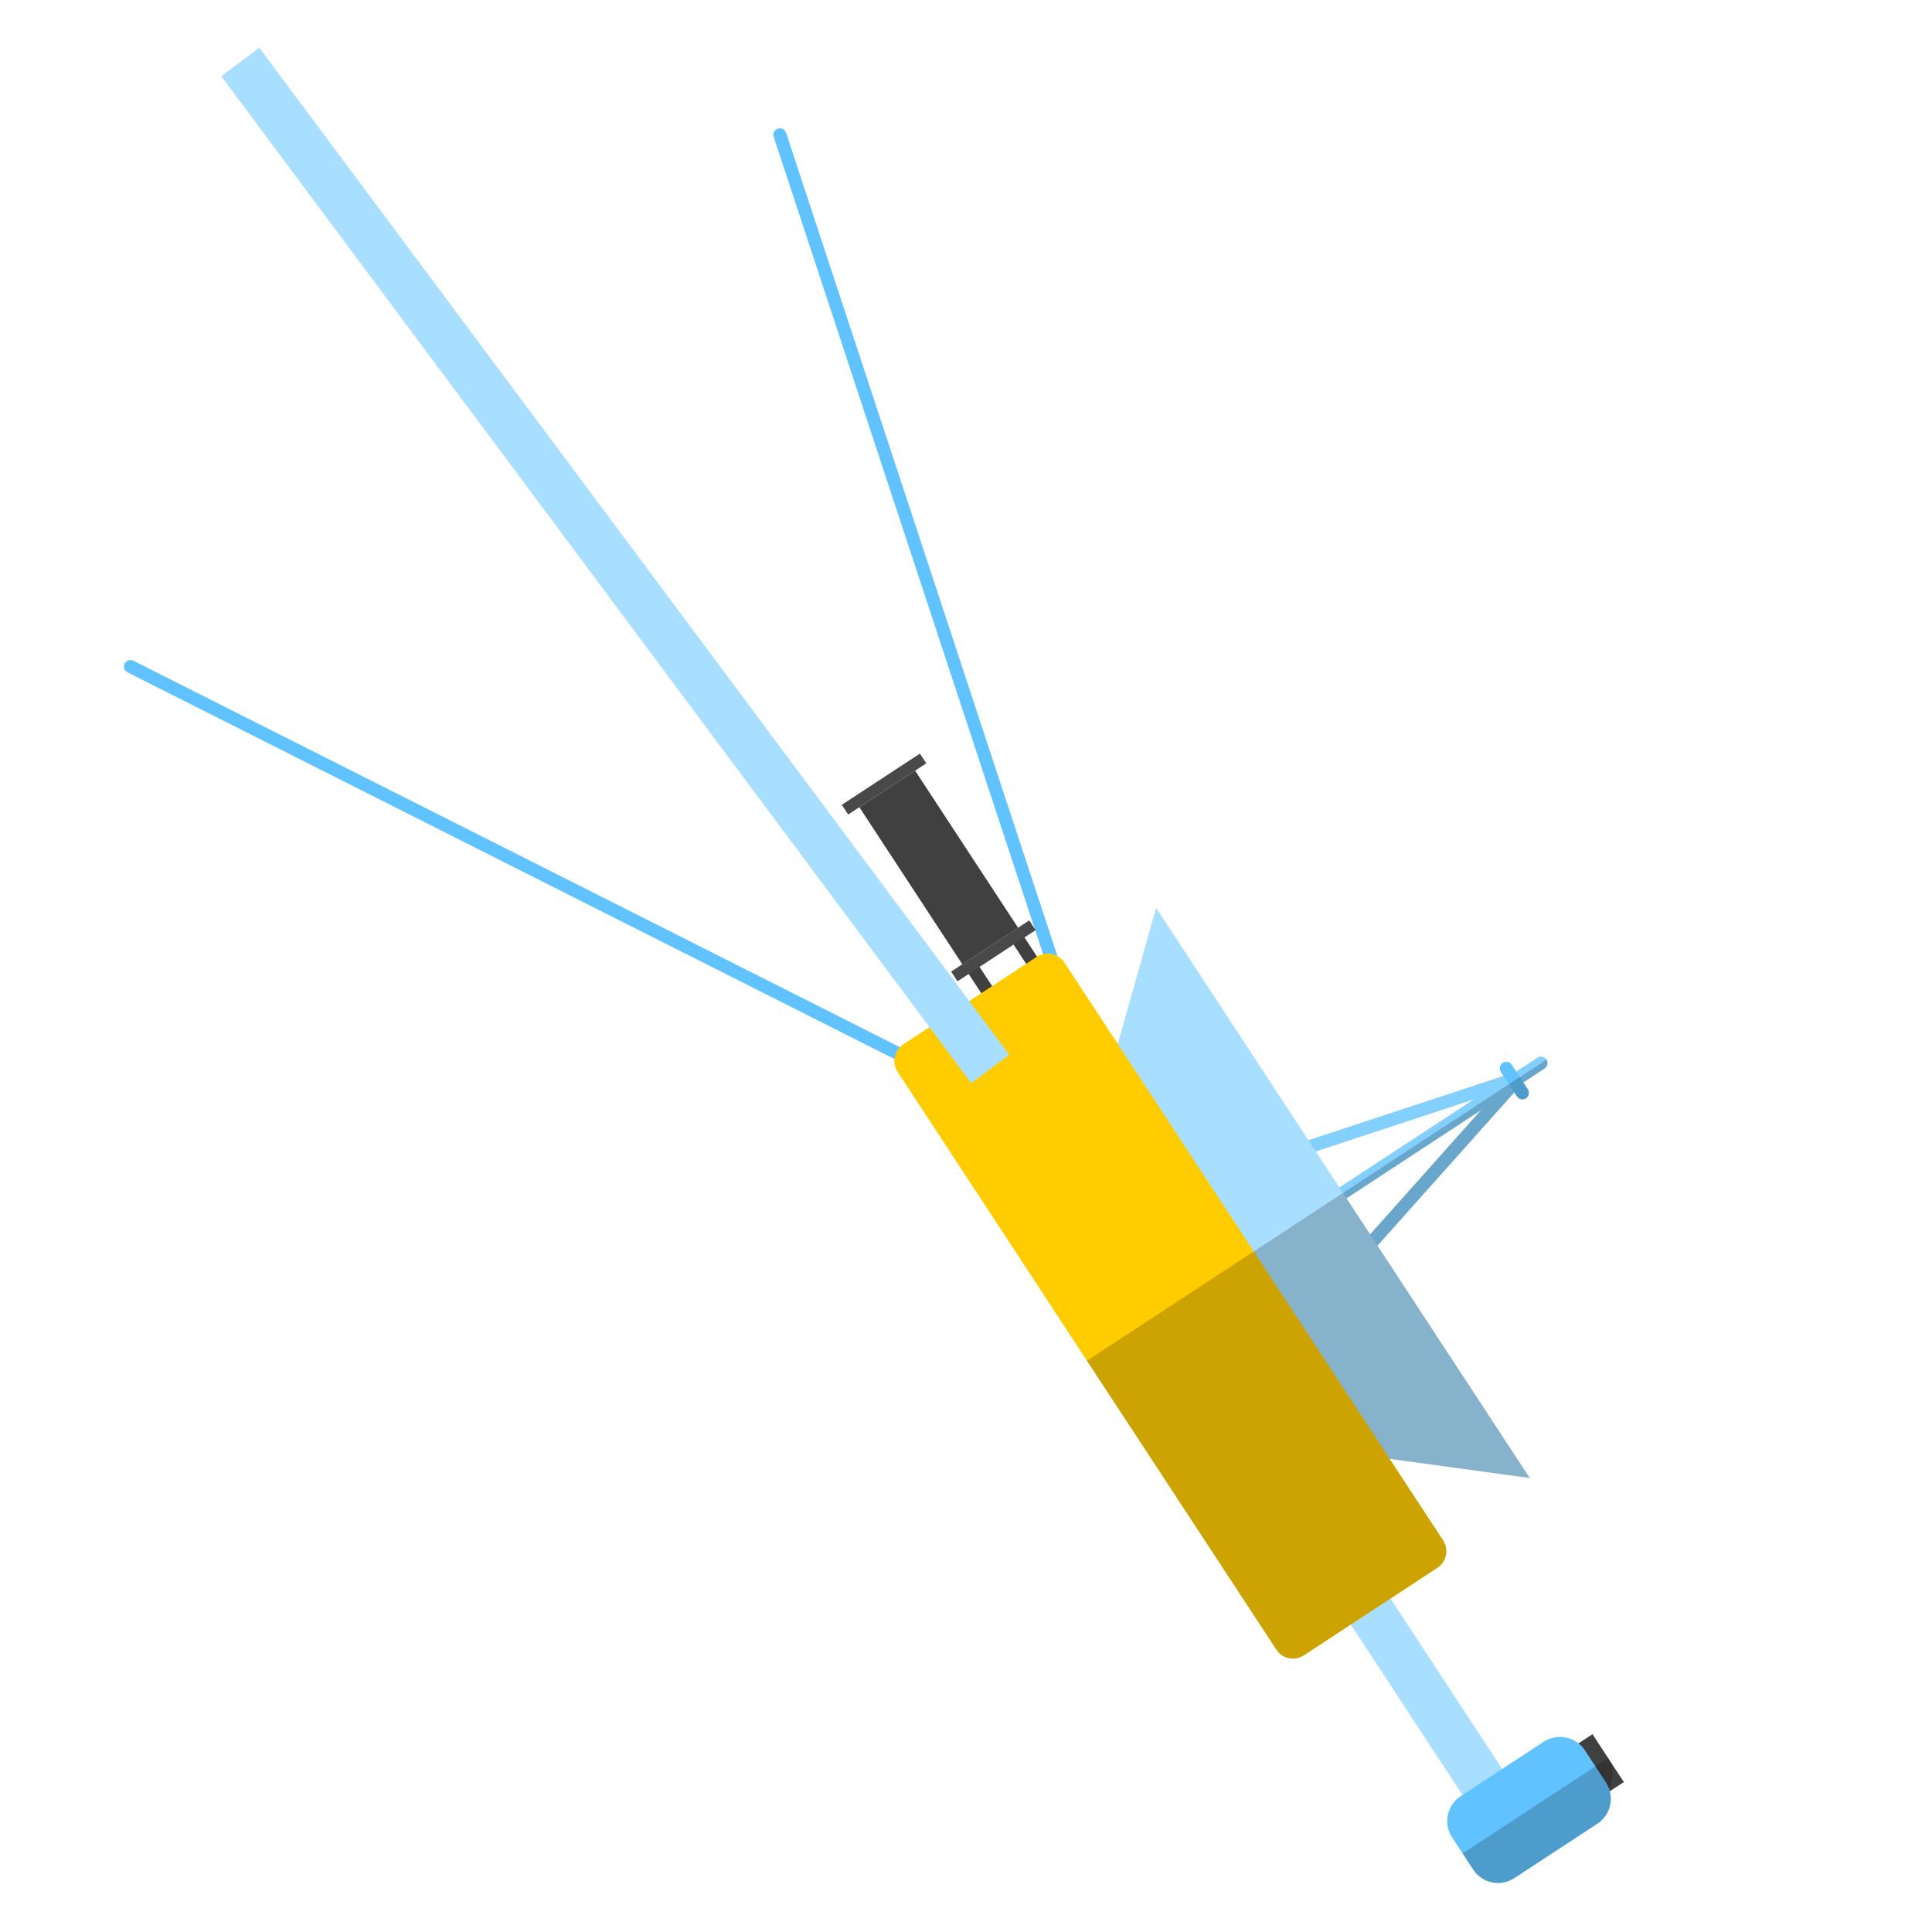
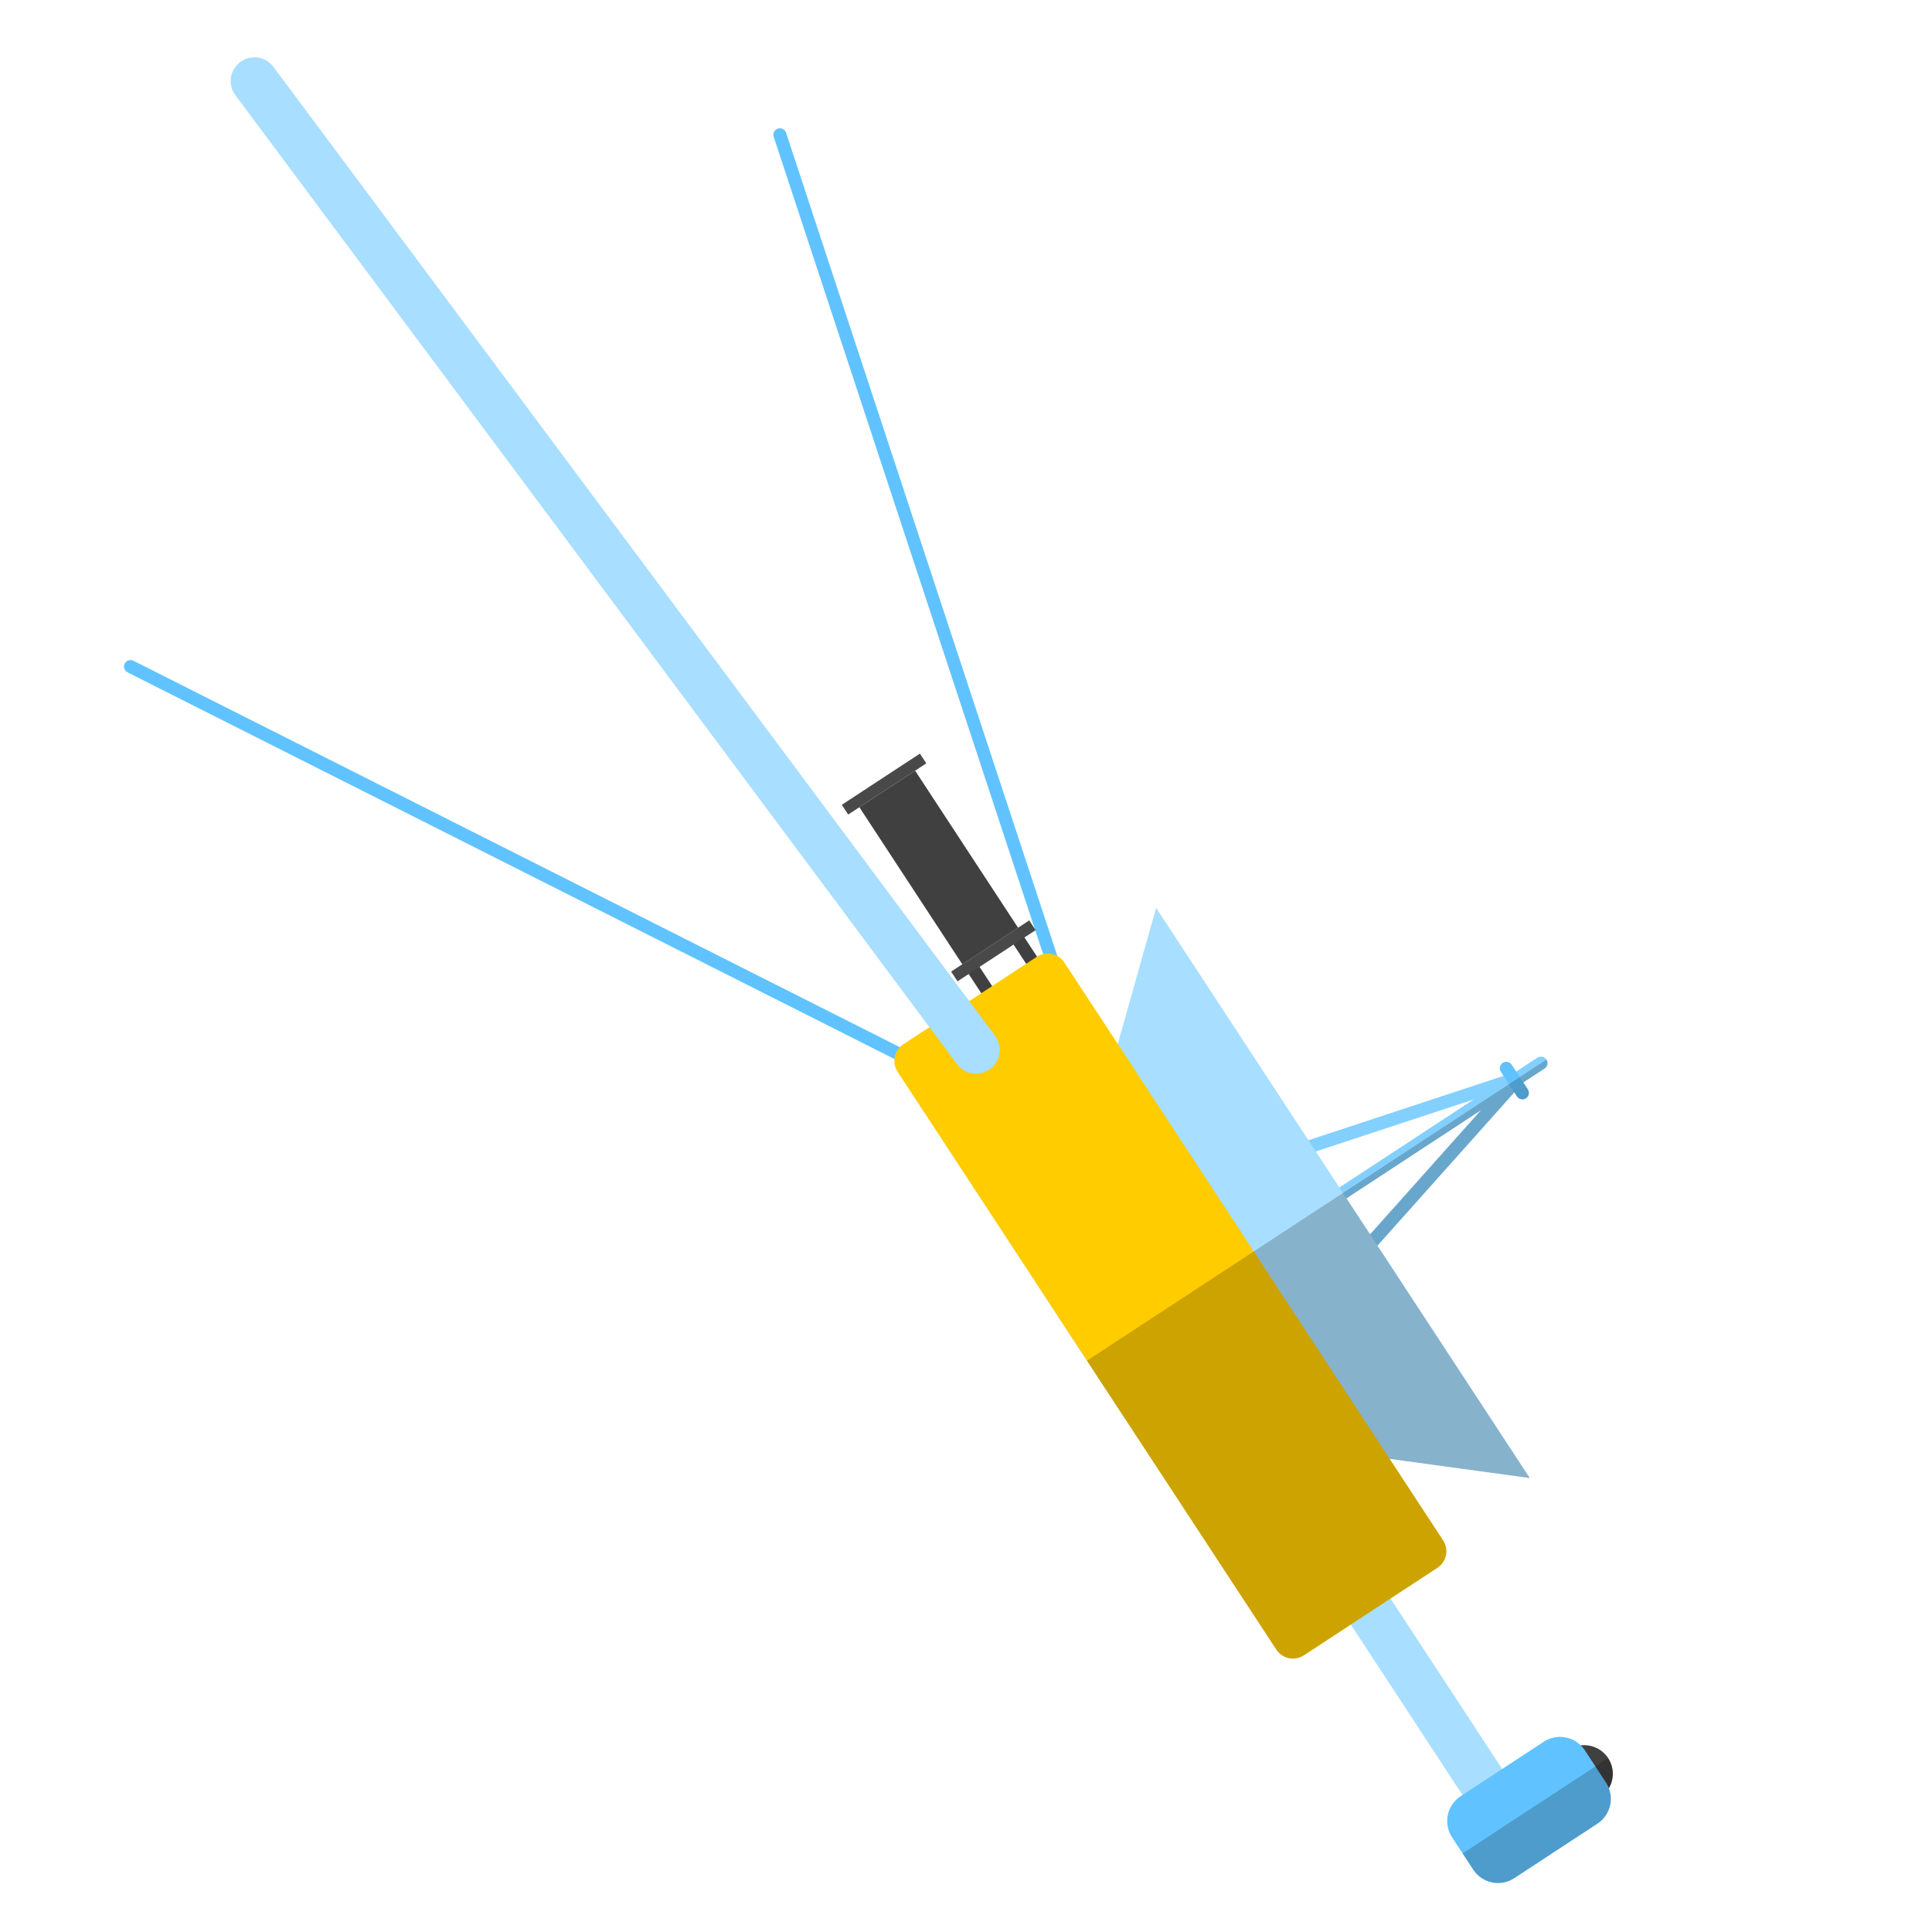
<svg xmlns="http://www.w3.org/2000/svg" width="200" height="200" viewBox="0 0 52.917 52.917" version="1.1" id="svg1">
  <defs id="defs1" />
  <g id="layer1" style="display:inline;stroke-width:0.497" transform="matrix(1.684007,-1.103781,1.103781,1.684007,-41.70394,20.42049)">
    <g id="g11" transform="matrix(0.6829621,0,0,0.6829621,6.494264,8.299797)" style="display:inline;stroke-width:0.497">
-       <rect style="fill:#83d0ff;fill-opacity:1;stroke-width:0.037" id="rect7" width="5.473" height="0.259" x="32.715" y="26.458" ry="0.13" />
+       <path id="rect7" style="fill:#83d0ff;fill-opacity:1;stroke-width:0.037" d="M 38.131 26.481 C 38.11 26.467 38.085 26.458 38.058 26.458 L 32.845 26.458 C 32.773 26.458 32.715 26.516 32.715 26.588 C 32.715 26.66 32.773 26.717 32.845 26.717 L 38.058 26.717 C 38.13 26.717 38.188 26.66 38.188 26.588 C 38.188 26.543 38.165 26.504 38.131 26.481 z " />
      <rect style="fill:#83d0ff;fill-opacity:1;stroke-width:0.035" id="rect9" width="4.841" height="0.259" x="38.314" y="15.84" ry="0.13" transform="rotate(15)" />
      <rect style="fill:#83d0ff;fill-opacity:1;stroke-width:0.035" id="rect10" width="4.841" height="0.259" x="24.551" y="35.265" ry="0.13" transform="rotate(-15)" />
      <path id="path21" style="fill:#a8deff;stroke-width:0.039" d="m 30.582,19.799 -2.124,1.849 -3.971,3.455 v 2.97 l 3.971,3.455 2.124,1.849 z" transform="translate(2.759582)" />
-       <rect style="fill:#60c3ff;fill-opacity:1;stroke-width:0.015" id="rect12" width="0.844" height="0.259" x="26.166" y="-37.553" ry="0.13" transform="rotate(90)" />
+       <path id="rect12" style="fill:#60c3ff;fill-opacity:1;stroke-width:0.015" d="M 26.188 -37.496 C 26.174 -37.476 26.166 -37.451 26.166 -37.424 C 26.166 -37.352 26.224 -37.294 26.295 -37.294 L 26.88 -37.294 C 26.952 -37.294 27.01 -37.352 27.01 -37.424 C 27.01 -37.496 26.952 -37.553 26.88 -37.553 L 26.295 -37.553 C 26.251 -37.553 26.211 -37.531 26.188 -37.496 z " transform="rotate(90)" />
    </g>
    <g id="g15" transform="matrix(0.6829621,0,0,0.6829621,8.388294,8.388295)" style="display:inline;stroke-width:0.497">
      <rect style="fill:#a8deff;fill-opacity:1;stroke-width:0.023" id="rect11" width="0.945" height="8.622" x="25.986" y="30.369" ry="0" rx="0.473" />
-       <rect style="fill:#404040;fill-opacity:1;stroke-width:0.081" id="rect15" width="1.179" height="1.14" x="27.636" y="38.199" rx="0" ry="0.57" />
-       <rect style="fill:#60c3ff;fill-opacity:1;stroke-width:0.044" id="rect14" width="3.162" height="1.951" x="25.35" y="37.793" rx="0.592" />
+       <path id="rect15" style="fill:#404040;fill-opacity:1;stroke-width:0.081" d="M 28.564 38.296 C 28.473 38.234 28.363 38.199 28.244 38.199 L 28.206 38.199 C 27.89 38.199 27.636 38.453 27.636 38.769 C 27.636 39.085 27.89 39.339 28.206 39.339 L 28.244 39.339 C 28.56 39.339 28.815 39.085 28.815 38.769 C 28.815 38.572 28.715 38.398 28.564 38.296 z " />
+       <path id="rect14" style="fill:#60c3ff;fill-opacity:1;stroke-width:0.044" d="M 28.252 37.894 C 28.157 37.83 28.043 37.793 27.92 37.793 L 25.941 37.793 C 25.614 37.793 25.35 38.057 25.35 38.385 L 25.35 39.153 C 25.35 39.481 25.614 39.744 25.941 39.744 L 27.92 39.744 C 28.248 39.744 28.512 39.481 28.512 39.153 L 28.512 38.385 C 28.512 38.18 28.409 38 28.252 37.894 z " />
    </g>
-     <rect style="display:inline;fill:#60c3ff;fill-opacity:1;stroke-width:0.047" id="rect12-8" width="12.851" height="0.177" x="1.826" y="-32.436" ry="0.088" transform="rotate(105)" />
-     <rect style="display:inline;fill:#60c3ff;fill-opacity:1;stroke-width:0.047" id="rect16" width="12.851" height="0.177" x="19.507" y="-11.172" ry="0.088" transform="rotate(60)" />
+     <path id="rect12-8" style="display:inline;fill:#60c3ff;fill-opacity:1;stroke-width:0.047" d="M 1.832 -32.382 C 1.828 -32.371 1.826 -32.359 1.826 -32.347 C 1.826 -32.298 1.865 -32.259 1.914 -32.259 L 14.588 -32.259 C 14.637 -32.259 14.676 -32.298 14.676 -32.347 C 14.676 -32.396 14.637 -32.435 14.588 -32.435 L 1.914 -32.436 C 1.877 -32.436 1.846 -32.413 1.832 -32.382 z " transform="rotate(105)" />
+     <path id="rect16" style="display:inline;fill:#60c3ff;fill-opacity:1;stroke-width:0.047" d="M 19.561 -11.165 C 19.529 -11.151 19.507 -11.12 19.507 -11.083 C 19.507 -11.034 19.547 -10.995 19.596 -10.995 L 32.269 -10.995 C 32.318 -10.995 32.358 -11.034 32.358 -11.083 C 32.358 -11.132 32.318 -11.172 32.269 -11.172 L 19.596 -11.172 C 19.583 -11.172 19.572 -11.169 19.561 -11.165 z " transform="rotate(60)" />
    <g id="g20" transform="matrix(0.6829621,0,0,0.6829621,9.023397,8.388295)" style="display:inline;stroke-width:0.497">
      <rect style="fill:#404040;fill-opacity:1;stroke-width:0.039" id="rect17" width="1.328" height="3.741" x="25.794" y="14.753" ry="0" />
      <rect style="display:inline;fill:#404040;fill-opacity:1;stroke-width:0.015" id="rect20" width="0.844" height="0.259" x="18.547" y="-27.122" ry="0.13" transform="rotate(90)" />
      <rect style="fill:#404040;fill-opacity:1;stroke-width:0.015" id="rect12-5" width="0.844" height="0.259" x="18.547" y="-26.053" ry="0.13" transform="rotate(90)" />
      <rect style="fill:#494949;fill-opacity:1;stroke-width:0.039" id="rect18" width="1.86" height="0.232" x="25.528" y="14.521" />
      <rect style="fill:#494949;fill-opacity:1;stroke-width:0.039" id="rect19" width="1.86" height="0.232" x="25.528" y="18.493" />
    </g>
-     <rect style="display:inline;fill:#ffcc00;fill-opacity:1;stroke-width:0.023" id="rect6" width="2.712" height="9.939" x="25.102" y="21.489" ry="0.27" />
-     <rect style="display:inline;fill:#a8deff;fill-opacity:1;stroke-width:0.027" id="rect11-8" width="0.646" height="17.079" x="24.464" y="6.866" ry="0" rx="0.323" transform="rotate(-3.434157)" />
+     <path id="rect6" style="display:inline;fill:#ffcc00;fill-opacity:1;stroke-width:0.023" d="M 27.695 21.535 C 27.652 21.506 27.6 21.489 27.544 21.489 L 25.373 21.489 C 25.223 21.489 25.102 21.61 25.102 21.759 L 25.102 31.157 C 25.102 31.307 25.223 31.428 25.373 31.428 L 27.544 31.428 C 27.694 31.428 27.814 31.307 27.814 31.158 L 27.814 21.759 C 27.814 21.666 27.767 21.583 27.695 21.535 z " />
+     <path id="rect11-8" style="display:inline;fill:#a8deff;fill-opacity:1;stroke-width:0.027" d="M 24.967 6.921 C 24.915 6.886 24.854 6.866 24.786 6.866 C 24.608 6.866 24.464 7.01 24.464 7.188 L 24.463 23.622 C 24.463 23.801 24.608 23.945 24.786 23.945 C 24.965 23.945 25.109 23.801 25.109 23.622 L 25.109 7.188 C 25.109 7.077 25.053 6.979 24.967 6.921 z " transform="rotate(-3.434157)" />
    <circle style="opacity:0;fill:#494949;fill-opacity:1;stroke-width:0.051" id="path24" cx="26.458" cy="26.458" r="21.769" />
    <path id="path58" style="display:inline;opacity:1;fill:#000000;fill-opacity:0.2;stroke-width:0.015" d="m 25.102,26.458 v 1.014 3.685 c 0,0.15 0.121,0.27 0.27,0.27 h 2.171 c 0.15,0 0.27,-0.121 0.27,-0.27 v -1.325 l 1.451,1.263 v -3.78 l 2.7,-0.723 v 0.065 c 0,0.049 0.039,0.089 0.088,0.089 0.049,0 0.088,-0.04 0.088,-0.089 V 26.547 h 0.345 c 0.049,0 0.089,-0.039 0.089,-0.088 H 32.142 v 0.002 c -7e-5,-5.4e-4 -4.02e-4,-9.51e-4 -5.16e-4,-0.002 H 31.965 31.782 29.265 28.838 27.814 Z m 4.163,0.088 h 2.186 l -2.186,0.585 z m -3.564,8.319 v 0.262 c 0,0.224 0.18,0.404 0.404,0.404 h 1.351 c 0.195,0 0.356,-0.137 0.395,-0.319 0.128,-0.064 0.216,-0.194 0.216,-0.347 h -0.207 -0.598 -0.531 -0.546 z" />
  </g>
</svg>
